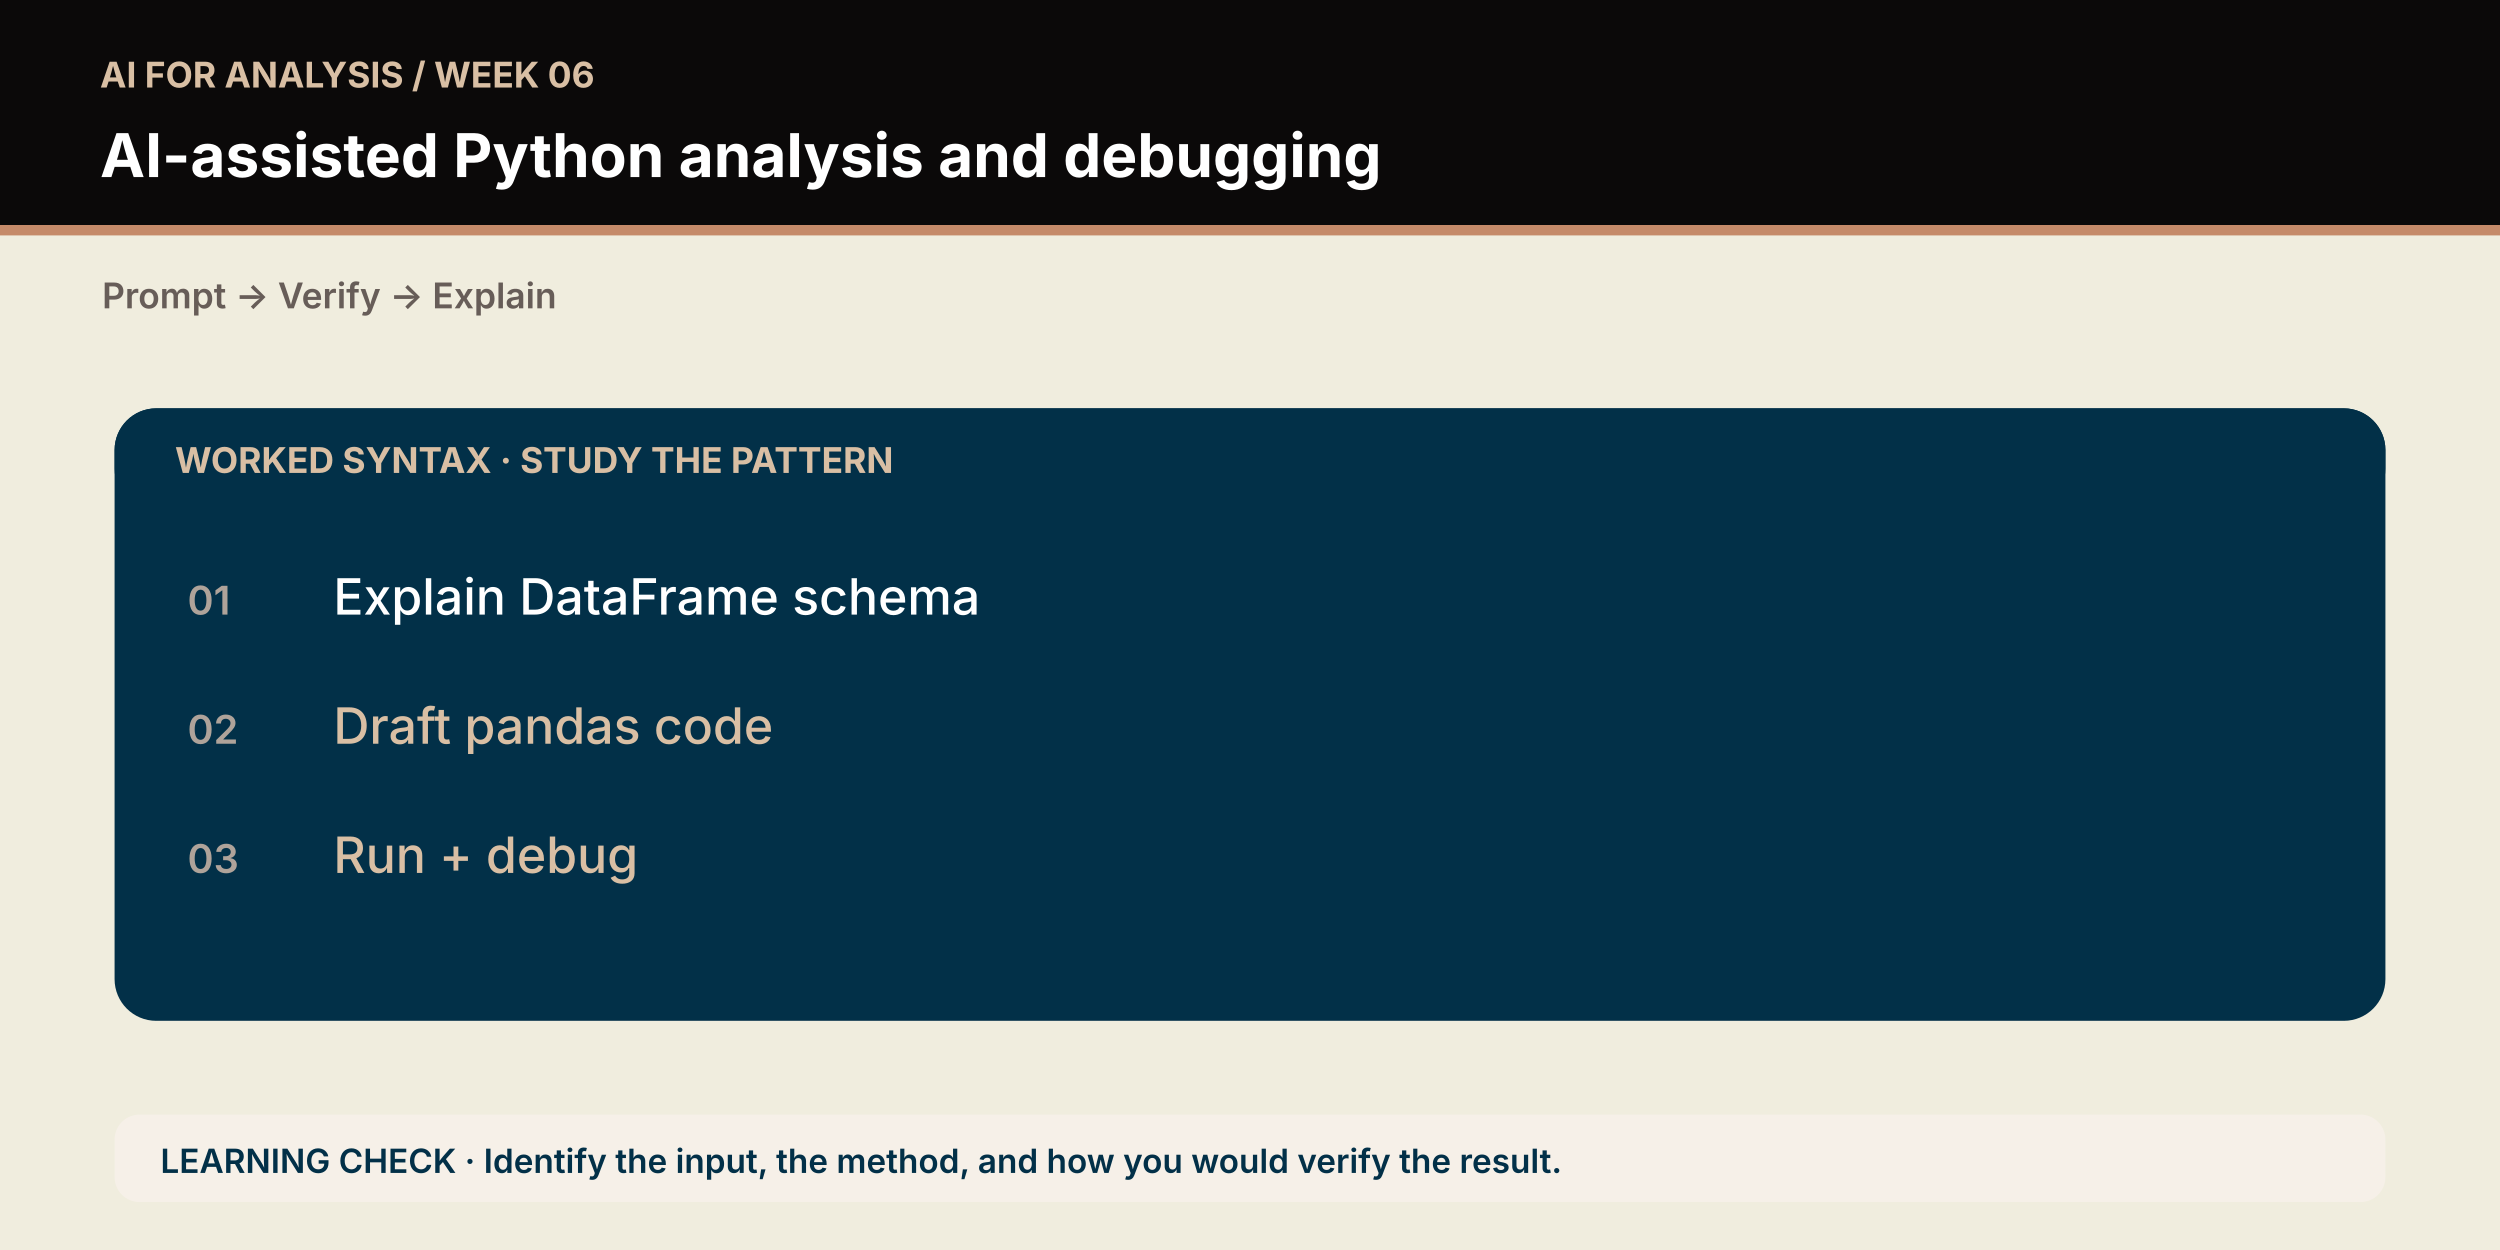
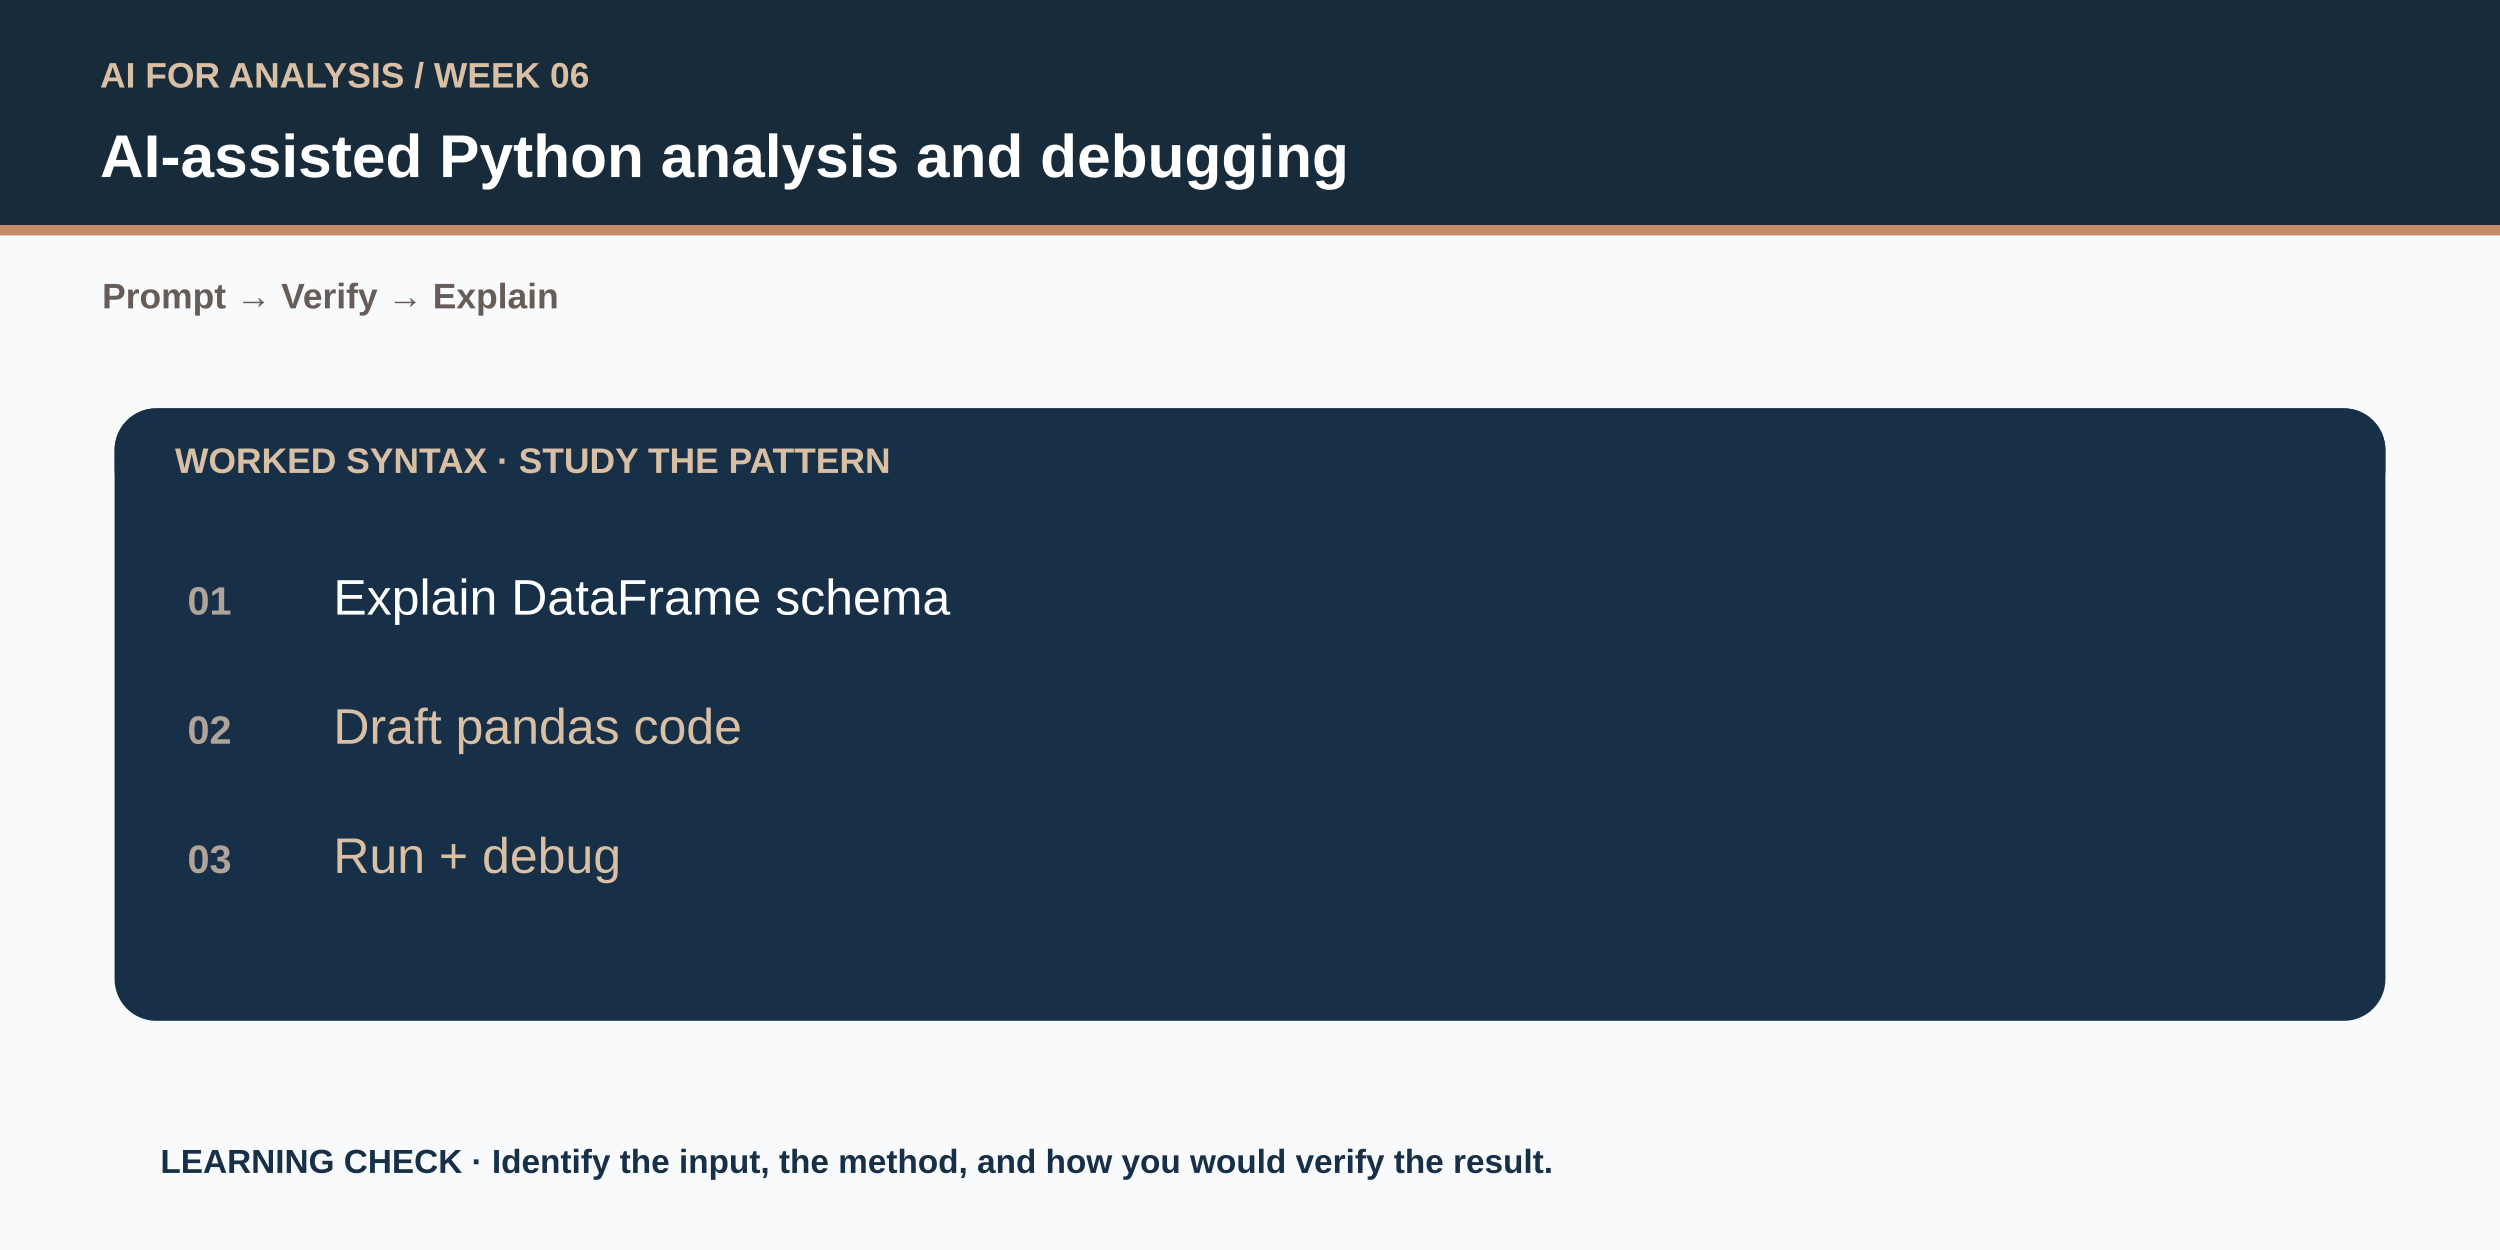
<svg xmlns="http://www.w3.org/2000/svg" width="1200" height="600" viewBox="0 0 1200 600" role="img" aria-label="AI FOR ANALYSIS week 6: AI-assisted Python analysis and debugging concept diagram">
-   <rect x="0" y="0" width="1200" height="600" rx="0" fill="#F0EDDE" stroke="none" />
-   <rect x="0" y="0" width="1200" height="112" rx="0" fill="#0B0909" stroke="none" />
+   <rect x="0" y="0" width="1200" height="600" rx="0" fill="#F8FAFC" stroke="none" />
+   <rect x="0" y="0" width="1200" height="112" rx="0" fill="#172B3A" stroke="none" />
  <rect x="0" y="108" width="1200" height="5" rx="0" fill="#C58A69" stroke="none" />
-   <text x="48" y="42" fill="#D9BFA4" font-size="17" font-family="Inter,Arial,sans-serif" font-weight="700">AI FOR ANALYSIS  /  WEEK 06</text>
-   <text x="48" y="85" fill="#FFFFFF" font-size="29" font-family="Inter,Arial,sans-serif" font-weight="700">AI-assisted Python analysis and debugging</text>
-   <text x="49" y="148" fill="#675D58" font-size="17" font-family="Inter,Arial,sans-serif" font-weight="600">Prompt → Verify → Explain</text>
-   <rect x="55" y="196" width="1090" height="294" rx="20" fill="#023048" stroke="none" />
-   <rect x="55" y="196" width="1090" height="49" rx="20" fill="#023048" stroke="none" />
-   <text x="84" y="227" fill="#D9BFA4" font-size="17" font-family="Inter,Arial,sans-serif" font-weight="700">WORKED SYNTAX · STUDY THE PATTERN</text>
-   <text x="90" y="295" fill="#AFA39A" font-size="19" font-family="Inter,Arial,sans-serif" font-weight="600">01</text>
-   <text x="160" y="295" fill="#FFFFFF" font-size="24" font-family="Inter,Arial,sans-serif" font-weight="500">Explain DataFrame schema</text>
-   <text x="90" y="357" fill="#AFA39A" font-size="19" font-family="Inter,Arial,sans-serif" font-weight="600">02</text>
-   <text x="160" y="357" fill="#D9BFA4" font-size="24" font-family="Inter,Arial,sans-serif" font-weight="500">Draft pandas code</text>
-   <text x="90" y="419" fill="#AFA39A" font-size="19" font-family="Inter,Arial,sans-serif" font-weight="600">03</text>
-   <text x="160" y="419" fill="#D9BFA4" font-size="24" font-family="Inter,Arial,sans-serif" font-weight="500">Run + debug</text>
-   <rect x="55" y="535" width="1090" height="42" rx="12" fill="#F6F0E8" stroke="none" />
-   <text x="77" y="563" fill="#023048" font-size="16" font-family="Inter,Arial,sans-serif" font-weight="600">LEARNING CHECK  ·  Identify the input, the method, and how you would verify the result.</text>
+   <text x="48" y="42" fill="#D9BFA4" font-size="17" font-family="Segoe UI,Arial,sans-serif" font-weight="700">AI FOR ANALYSIS  /  WEEK 06</text>
+   <text x="48" y="85" fill="#FFFFFF" font-size="29" font-family="Segoe UI,Arial,sans-serif" font-weight="700">AI-assisted Python analysis and debugging</text>
+   <text x="49" y="148" fill="#675D58" font-size="17" font-family="Segoe UI,Arial,sans-serif" font-weight="600">Prompt → Verify → Explain</text>
+   <rect x="55" y="196" width="1090" height="294" rx="20" fill="#183047" stroke="none" />
+   <rect x="55" y="196" width="1090" height="49" rx="20" fill="#183047" stroke="none" />
+   <text x="84" y="227" fill="#D9BFA4" font-size="17" font-family="Segoe UI,Arial,sans-serif" font-weight="700">WORKED SYNTAX · STUDY THE PATTERN</text>
+   <text x="90" y="295" fill="#AFA39A" font-size="19" font-family="Segoe UI,Arial,sans-serif" font-weight="600">01</text>
+   <text x="160" y="295" fill="#FFFFFF" font-size="24" font-family="Segoe UI,Arial,sans-serif" font-weight="500">Explain DataFrame schema</text>
+   <text x="90" y="357" fill="#AFA39A" font-size="19" font-family="Segoe UI,Arial,sans-serif" font-weight="600">02</text>
+   <text x="160" y="357" fill="#D9BFA4" font-size="24" font-family="Segoe UI,Arial,sans-serif" font-weight="500">Draft pandas code</text>
+   <text x="90" y="419" fill="#AFA39A" font-size="19" font-family="Segoe UI,Arial,sans-serif" font-weight="600">03</text>
+   <text x="160" y="419" fill="#D9BFA4" font-size="24" font-family="Segoe UI,Arial,sans-serif" font-weight="500">Run + debug</text>
+   <rect x="55" y="535" width="1090" height="42" rx="12" fill="#F8FAFC" stroke="none" />
+   <text x="77" y="563" fill="#183047" font-size="16" font-family="Segoe UI,Arial,sans-serif" font-weight="600">LEARNING CHECK  ·  Identify the input, the method, and how you would verify the result.</text>
</svg>
